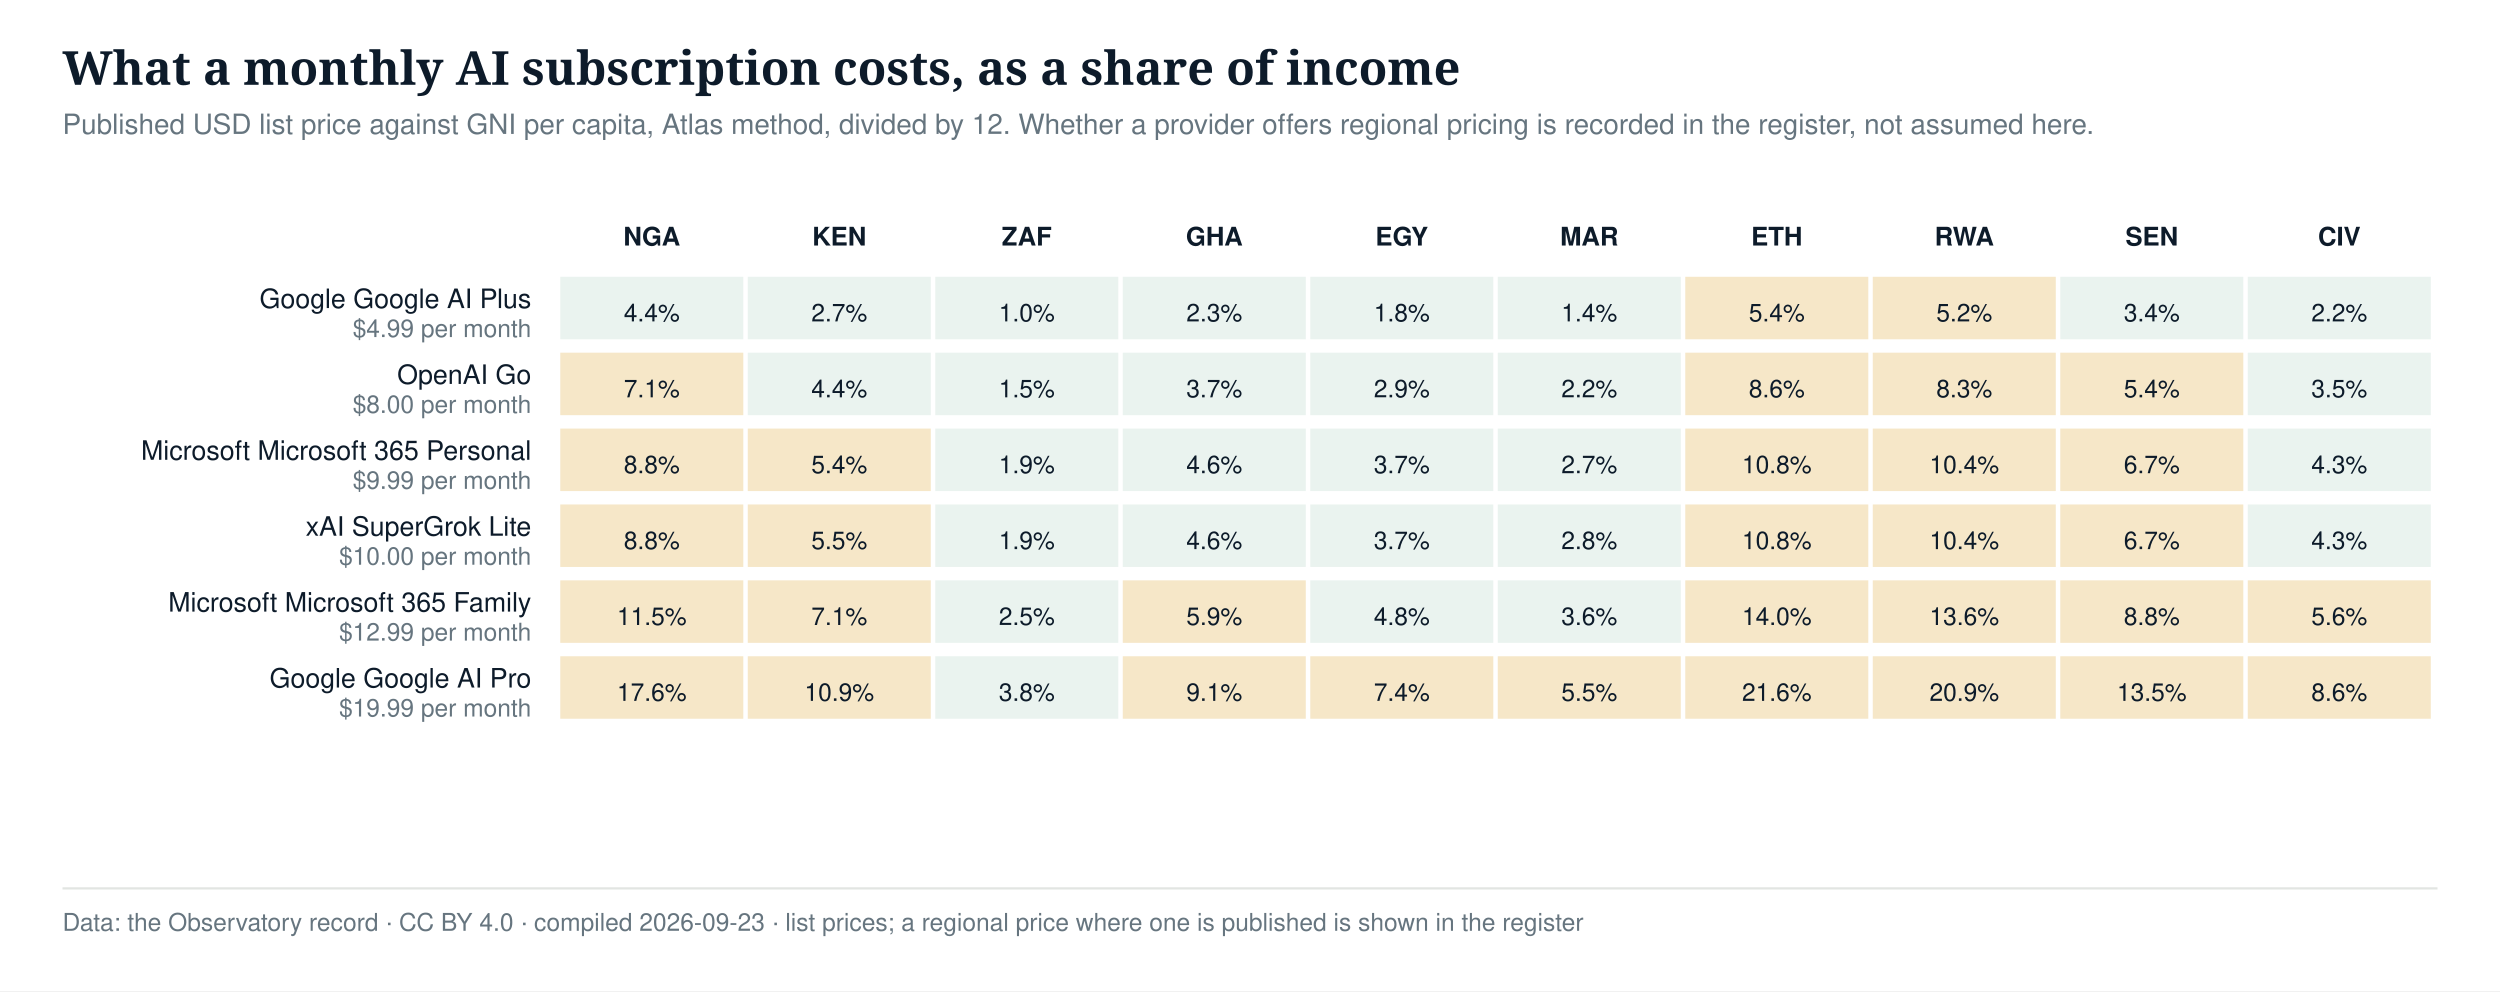
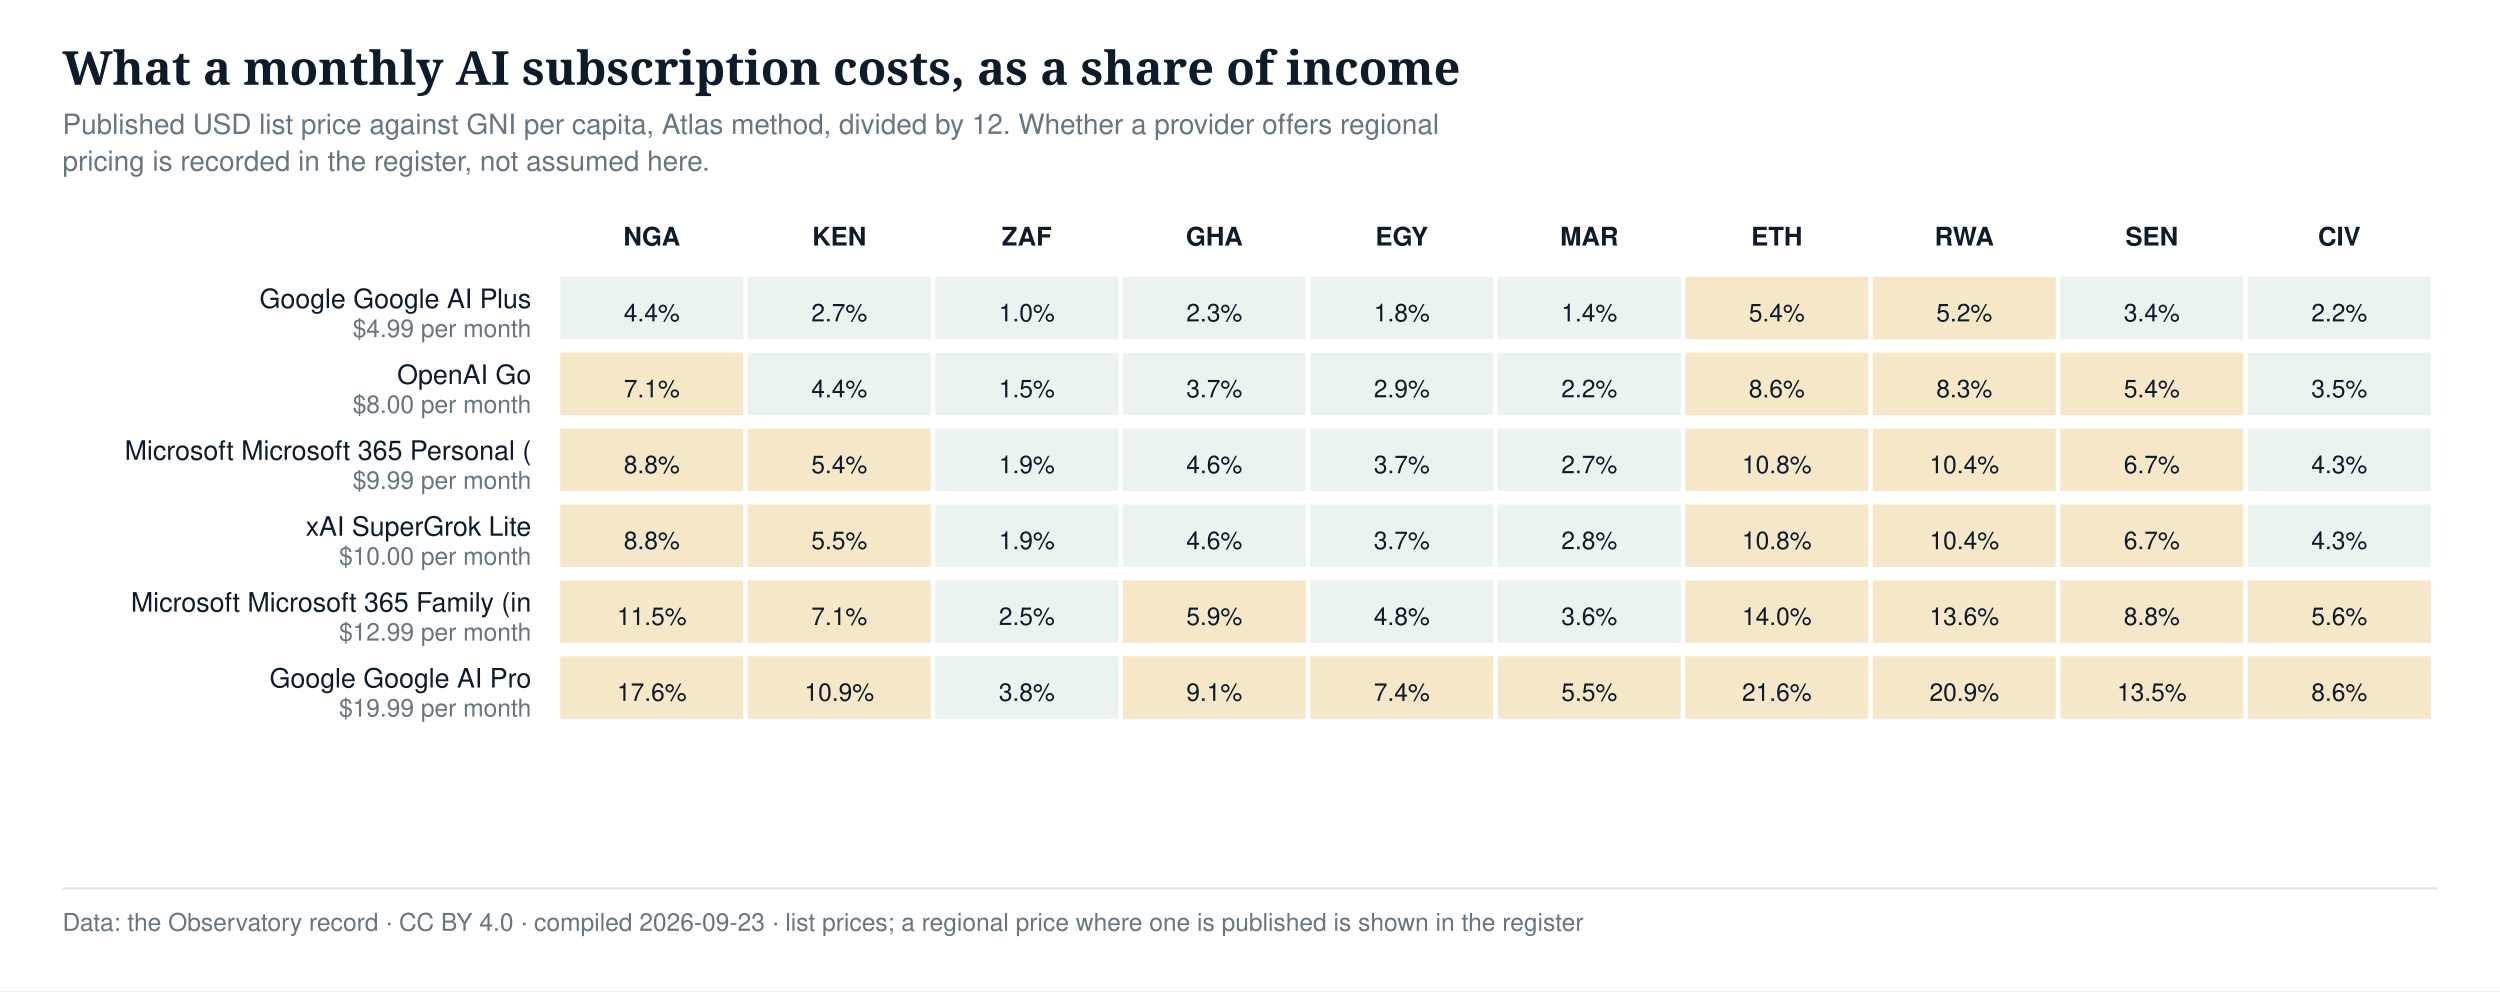
<svg xmlns="http://www.w3.org/2000/svg" viewBox="0 0 1120 444" width="1120" height="444" role="img" aria-label="A grid of subscription tiers against countries showing the monthly list price as a share of monthly income. The same $20 tier runs from under 4% of monthly income in South Africa to over 20% in Ethiopia.">
  <rect width="1120" height="444" fill="#FFFFFF" />
  <text x="28" y="38" font-family="'Source Serif 4',Georgia,serif" font-size="21" font-weight="600" fill="#0D1B2A">What a monthly AI subscription costs, as a share of income</text>
-   <text x="28" y="60" font-family="IBM Plex Sans,-apple-system,'Segoe UI',Helvetica,Arial,sans-serif" font-size="12.5" fill="#66757F">Published USD list price against GNI per capita, Atlas method, divided by 12. Whether a provider offers regional pricing is recorded in the register, not assumed here.</text>
+   <text x="28" y="60.0" font-family="IBM Plex Sans,-apple-system,'Segoe UI',Helvetica,Arial,sans-serif" font-size="12.5" fill="#66757F">Published USD list price against GNI per capita, Atlas method, divided by 12. Whether a provider offers regional</text>
+   <text x="28" y="76.5" font-family="IBM Plex Sans,-apple-system,'Segoe UI',Helvetica,Arial,sans-serif" font-size="12.5" fill="#66757F">pricing is recorded in the register, not assumed here.</text>
  <text x="292.0" y="110" text-anchor="middle" font-family="IBM Plex Sans,-apple-system,'Segoe UI',Helvetica,Arial,sans-serif" font-size="11.5" font-weight="600" fill="#0D1B2A">NGA</text>
  <text x="376.0" y="110" text-anchor="middle" font-family="IBM Plex Sans,-apple-system,'Segoe UI',Helvetica,Arial,sans-serif" font-size="11.5" font-weight="600" fill="#0D1B2A">KEN</text>
  <text x="460.0" y="110" text-anchor="middle" font-family="IBM Plex Sans,-apple-system,'Segoe UI',Helvetica,Arial,sans-serif" font-size="11.5" font-weight="600" fill="#0D1B2A">ZAF</text>
  <text x="544.0" y="110" text-anchor="middle" font-family="IBM Plex Sans,-apple-system,'Segoe UI',Helvetica,Arial,sans-serif" font-size="11.5" font-weight="600" fill="#0D1B2A">GHA</text>
  <text x="628.0" y="110" text-anchor="middle" font-family="IBM Plex Sans,-apple-system,'Segoe UI',Helvetica,Arial,sans-serif" font-size="11.5" font-weight="600" fill="#0D1B2A">EGY</text>
  <text x="712.0" y="110" text-anchor="middle" font-family="IBM Plex Sans,-apple-system,'Segoe UI',Helvetica,Arial,sans-serif" font-size="11.5" font-weight="600" fill="#0D1B2A">MAR</text>
  <text x="796.0" y="110" text-anchor="middle" font-family="IBM Plex Sans,-apple-system,'Segoe UI',Helvetica,Arial,sans-serif" font-size="11.5" font-weight="600" fill="#0D1B2A">ETH</text>
  <text x="880.0" y="110" text-anchor="middle" font-family="IBM Plex Sans,-apple-system,'Segoe UI',Helvetica,Arial,sans-serif" font-size="11.5" font-weight="600" fill="#0D1B2A">RWA</text>
  <text x="964.0" y="110" text-anchor="middle" font-family="IBM Plex Sans,-apple-system,'Segoe UI',Helvetica,Arial,sans-serif" font-size="11.5" font-weight="600" fill="#0D1B2A">SEN</text>
  <text x="1048.0" y="110" text-anchor="middle" font-family="IBM Plex Sans,-apple-system,'Segoe UI',Helvetica,Arial,sans-serif" font-size="11.5" font-weight="600" fill="#0D1B2A">CIV</text>
  <text x="238" y="138" text-anchor="end" font-family="IBM Plex Sans,-apple-system,'Segoe UI',Helvetica,Arial,sans-serif" font-size="12" fill="#0D1B2A">Google Google AI Plus</text>
  <text x="238" y="151" text-anchor="end" font-family="IBM Plex Sans,-apple-system,'Segoe UI',Helvetica,Arial,sans-serif" font-size="11" fill="#66757F">$4.99 per month</text>
  <rect x="251.0" y="124" width="82" height="28" fill="#EAF3EF" />
  <text x="292.0" y="144" text-anchor="middle" font-family="IBM Plex Sans,-apple-system,'Segoe UI',Helvetica,Arial,sans-serif" font-size="11" fill="#0D1B2A">4.4%</text>
  <rect x="335.0" y="124" width="82" height="28" fill="#EAF3EF" />
  <text x="376.0" y="144" text-anchor="middle" font-family="IBM Plex Sans,-apple-system,'Segoe UI',Helvetica,Arial,sans-serif" font-size="11" fill="#0D1B2A">2.7%</text>
  <rect x="419.0" y="124" width="82" height="28" fill="#EAF3EF" />
  <text x="460.0" y="144" text-anchor="middle" font-family="IBM Plex Sans,-apple-system,'Segoe UI',Helvetica,Arial,sans-serif" font-size="11" fill="#0D1B2A">1.0%</text>
  <rect x="503.0" y="124" width="82" height="28" fill="#EAF3EF" />
  <text x="544.0" y="144" text-anchor="middle" font-family="IBM Plex Sans,-apple-system,'Segoe UI',Helvetica,Arial,sans-serif" font-size="11" fill="#0D1B2A">2.3%</text>
  <rect x="587.0" y="124" width="82" height="28" fill="#EAF3EF" />
  <text x="628.0" y="144" text-anchor="middle" font-family="IBM Plex Sans,-apple-system,'Segoe UI',Helvetica,Arial,sans-serif" font-size="11" fill="#0D1B2A">1.8%</text>
  <rect x="671.0" y="124" width="82" height="28" fill="#EAF3EF" />
  <text x="712.0" y="144" text-anchor="middle" font-family="IBM Plex Sans,-apple-system,'Segoe UI',Helvetica,Arial,sans-serif" font-size="11" fill="#0D1B2A">1.4%</text>
  <rect x="755.0" y="124" width="82" height="28" fill="#F6E7C8" />
  <text x="796.0" y="144" text-anchor="middle" font-family="IBM Plex Sans,-apple-system,'Segoe UI',Helvetica,Arial,sans-serif" font-size="11" fill="#0D1B2A">5.4%</text>
  <rect x="839.0" y="124" width="82" height="28" fill="#F6E7C8" />
  <text x="880.0" y="144" text-anchor="middle" font-family="IBM Plex Sans,-apple-system,'Segoe UI',Helvetica,Arial,sans-serif" font-size="11" fill="#0D1B2A">5.2%</text>
  <rect x="923.0" y="124" width="82" height="28" fill="#EAF3EF" />
  <text x="964.0" y="144" text-anchor="middle" font-family="IBM Plex Sans,-apple-system,'Segoe UI',Helvetica,Arial,sans-serif" font-size="11" fill="#0D1B2A">3.4%</text>
  <rect x="1007.0" y="124" width="82" height="28" fill="#EAF3EF" />
  <text x="1048.0" y="144" text-anchor="middle" font-family="IBM Plex Sans,-apple-system,'Segoe UI',Helvetica,Arial,sans-serif" font-size="11" fill="#0D1B2A">2.2%</text>
  <text x="238" y="172" text-anchor="end" font-family="IBM Plex Sans,-apple-system,'Segoe UI',Helvetica,Arial,sans-serif" font-size="12" fill="#0D1B2A">OpenAI Go</text>
  <text x="238" y="185" text-anchor="end" font-family="IBM Plex Sans,-apple-system,'Segoe UI',Helvetica,Arial,sans-serif" font-size="11" fill="#66757F">$8.00 per month</text>
  <rect x="251.0" y="158" width="82" height="28" fill="#F6E7C8" />
  <text x="292.0" y="178" text-anchor="middle" font-family="IBM Plex Sans,-apple-system,'Segoe UI',Helvetica,Arial,sans-serif" font-size="11" fill="#0D1B2A">7.1%</text>
  <rect x="335.0" y="158" width="82" height="28" fill="#EAF3EF" />
  <text x="376.0" y="178" text-anchor="middle" font-family="IBM Plex Sans,-apple-system,'Segoe UI',Helvetica,Arial,sans-serif" font-size="11" fill="#0D1B2A">4.4%</text>
  <rect x="419.0" y="158" width="82" height="28" fill="#EAF3EF" />
  <text x="460.0" y="178" text-anchor="middle" font-family="IBM Plex Sans,-apple-system,'Segoe UI',Helvetica,Arial,sans-serif" font-size="11" fill="#0D1B2A">1.5%</text>
  <rect x="503.0" y="158" width="82" height="28" fill="#EAF3EF" />
  <text x="544.0" y="178" text-anchor="middle" font-family="IBM Plex Sans,-apple-system,'Segoe UI',Helvetica,Arial,sans-serif" font-size="11" fill="#0D1B2A">3.7%</text>
  <rect x="587.0" y="158" width="82" height="28" fill="#EAF3EF" />
  <text x="628.0" y="178" text-anchor="middle" font-family="IBM Plex Sans,-apple-system,'Segoe UI',Helvetica,Arial,sans-serif" font-size="11" fill="#0D1B2A">2.9%</text>
  <rect x="671.0" y="158" width="82" height="28" fill="#EAF3EF" />
  <text x="712.0" y="178" text-anchor="middle" font-family="IBM Plex Sans,-apple-system,'Segoe UI',Helvetica,Arial,sans-serif" font-size="11" fill="#0D1B2A">2.2%</text>
  <rect x="755.0" y="158" width="82" height="28" fill="#F6E7C8" />
  <text x="796.0" y="178" text-anchor="middle" font-family="IBM Plex Sans,-apple-system,'Segoe UI',Helvetica,Arial,sans-serif" font-size="11" fill="#0D1B2A">8.6%</text>
  <rect x="839.0" y="158" width="82" height="28" fill="#F6E7C8" />
  <text x="880.0" y="178" text-anchor="middle" font-family="IBM Plex Sans,-apple-system,'Segoe UI',Helvetica,Arial,sans-serif" font-size="11" fill="#0D1B2A">8.3%</text>
  <rect x="923.0" y="158" width="82" height="28" fill="#F6E7C8" />
  <text x="964.0" y="178" text-anchor="middle" font-family="IBM Plex Sans,-apple-system,'Segoe UI',Helvetica,Arial,sans-serif" font-size="11" fill="#0D1B2A">5.4%</text>
  <rect x="1007.0" y="158" width="82" height="28" fill="#EAF3EF" />
  <text x="1048.0" y="178" text-anchor="middle" font-family="IBM Plex Sans,-apple-system,'Segoe UI',Helvetica,Arial,sans-serif" font-size="11" fill="#0D1B2A">3.5%</text>
-   <text x="238" y="206" text-anchor="end" font-family="IBM Plex Sans,-apple-system,'Segoe UI',Helvetica,Arial,sans-serif" font-size="12" fill="#0D1B2A">Microsoft Microsoft 365 Personal</text>
+   <text x="238" y="206" text-anchor="end" font-family="IBM Plex Sans,-apple-system,'Segoe UI',Helvetica,Arial,sans-serif" font-size="12" fill="#0D1B2A">Microsoft Microsoft 365 Personal (</text>
  <text x="238" y="219" text-anchor="end" font-family="IBM Plex Sans,-apple-system,'Segoe UI',Helvetica,Arial,sans-serif" font-size="11" fill="#66757F">$9.99 per month</text>
  <rect x="251.0" y="192" width="82" height="28" fill="#F6E7C8" />
  <text x="292.0" y="212" text-anchor="middle" font-family="IBM Plex Sans,-apple-system,'Segoe UI',Helvetica,Arial,sans-serif" font-size="11" fill="#0D1B2A">8.8%</text>
  <rect x="335.0" y="192" width="82" height="28" fill="#F6E7C8" />
  <text x="376.0" y="212" text-anchor="middle" font-family="IBM Plex Sans,-apple-system,'Segoe UI',Helvetica,Arial,sans-serif" font-size="11" fill="#0D1B2A">5.4%</text>
  <rect x="419.0" y="192" width="82" height="28" fill="#EAF3EF" />
  <text x="460.0" y="212" text-anchor="middle" font-family="IBM Plex Sans,-apple-system,'Segoe UI',Helvetica,Arial,sans-serif" font-size="11" fill="#0D1B2A">1.9%</text>
  <rect x="503.0" y="192" width="82" height="28" fill="#EAF3EF" />
  <text x="544.0" y="212" text-anchor="middle" font-family="IBM Plex Sans,-apple-system,'Segoe UI',Helvetica,Arial,sans-serif" font-size="11" fill="#0D1B2A">4.6%</text>
  <rect x="587.0" y="192" width="82" height="28" fill="#EAF3EF" />
  <text x="628.0" y="212" text-anchor="middle" font-family="IBM Plex Sans,-apple-system,'Segoe UI',Helvetica,Arial,sans-serif" font-size="11" fill="#0D1B2A">3.7%</text>
  <rect x="671.0" y="192" width="82" height="28" fill="#EAF3EF" />
  <text x="712.0" y="212" text-anchor="middle" font-family="IBM Plex Sans,-apple-system,'Segoe UI',Helvetica,Arial,sans-serif" font-size="11" fill="#0D1B2A">2.7%</text>
  <rect x="755.0" y="192" width="82" height="28" fill="#F6E7C8" />
  <text x="796.0" y="212" text-anchor="middle" font-family="IBM Plex Sans,-apple-system,'Segoe UI',Helvetica,Arial,sans-serif" font-size="11" fill="#0D1B2A">10.8%</text>
  <rect x="839.0" y="192" width="82" height="28" fill="#F6E7C8" />
  <text x="880.0" y="212" text-anchor="middle" font-family="IBM Plex Sans,-apple-system,'Segoe UI',Helvetica,Arial,sans-serif" font-size="11" fill="#0D1B2A">10.4%</text>
  <rect x="923.0" y="192" width="82" height="28" fill="#F6E7C8" />
  <text x="964.0" y="212" text-anchor="middle" font-family="IBM Plex Sans,-apple-system,'Segoe UI',Helvetica,Arial,sans-serif" font-size="11" fill="#0D1B2A">6.7%</text>
  <rect x="1007.0" y="192" width="82" height="28" fill="#EAF3EF" />
  <text x="1048.0" y="212" text-anchor="middle" font-family="IBM Plex Sans,-apple-system,'Segoe UI',Helvetica,Arial,sans-serif" font-size="11" fill="#0D1B2A">4.3%</text>
  <text x="238" y="240" text-anchor="end" font-family="IBM Plex Sans,-apple-system,'Segoe UI',Helvetica,Arial,sans-serif" font-size="12" fill="#0D1B2A">xAI SuperGrok Lite</text>
  <text x="238" y="253" text-anchor="end" font-family="IBM Plex Sans,-apple-system,'Segoe UI',Helvetica,Arial,sans-serif" font-size="11" fill="#66757F">$10.00 per month</text>
  <rect x="251.0" y="226" width="82" height="28" fill="#F6E7C8" />
  <text x="292.0" y="246" text-anchor="middle" font-family="IBM Plex Sans,-apple-system,'Segoe UI',Helvetica,Arial,sans-serif" font-size="11" fill="#0D1B2A">8.8%</text>
  <rect x="335.0" y="226" width="82" height="28" fill="#F6E7C8" />
  <text x="376.0" y="246" text-anchor="middle" font-family="IBM Plex Sans,-apple-system,'Segoe UI',Helvetica,Arial,sans-serif" font-size="11" fill="#0D1B2A">5.5%</text>
  <rect x="419.0" y="226" width="82" height="28" fill="#EAF3EF" />
  <text x="460.0" y="246" text-anchor="middle" font-family="IBM Plex Sans,-apple-system,'Segoe UI',Helvetica,Arial,sans-serif" font-size="11" fill="#0D1B2A">1.9%</text>
  <rect x="503.0" y="226" width="82" height="28" fill="#EAF3EF" />
  <text x="544.0" y="246" text-anchor="middle" font-family="IBM Plex Sans,-apple-system,'Segoe UI',Helvetica,Arial,sans-serif" font-size="11" fill="#0D1B2A">4.6%</text>
  <rect x="587.0" y="226" width="82" height="28" fill="#EAF3EF" />
  <text x="628.0" y="246" text-anchor="middle" font-family="IBM Plex Sans,-apple-system,'Segoe UI',Helvetica,Arial,sans-serif" font-size="11" fill="#0D1B2A">3.7%</text>
  <rect x="671.0" y="226" width="82" height="28" fill="#EAF3EF" />
  <text x="712.0" y="246" text-anchor="middle" font-family="IBM Plex Sans,-apple-system,'Segoe UI',Helvetica,Arial,sans-serif" font-size="11" fill="#0D1B2A">2.8%</text>
  <rect x="755.0" y="226" width="82" height="28" fill="#F6E7C8" />
  <text x="796.0" y="246" text-anchor="middle" font-family="IBM Plex Sans,-apple-system,'Segoe UI',Helvetica,Arial,sans-serif" font-size="11" fill="#0D1B2A">10.8%</text>
  <rect x="839.0" y="226" width="82" height="28" fill="#F6E7C8" />
  <text x="880.0" y="246" text-anchor="middle" font-family="IBM Plex Sans,-apple-system,'Segoe UI',Helvetica,Arial,sans-serif" font-size="11" fill="#0D1B2A">10.4%</text>
  <rect x="923.0" y="226" width="82" height="28" fill="#F6E7C8" />
  <text x="964.0" y="246" text-anchor="middle" font-family="IBM Plex Sans,-apple-system,'Segoe UI',Helvetica,Arial,sans-serif" font-size="11" fill="#0D1B2A">6.7%</text>
  <rect x="1007.0" y="226" width="82" height="28" fill="#EAF3EF" />
  <text x="1048.0" y="246" text-anchor="middle" font-family="IBM Plex Sans,-apple-system,'Segoe UI',Helvetica,Arial,sans-serif" font-size="11" fill="#0D1B2A">4.3%</text>
-   <text x="238" y="274" text-anchor="end" font-family="IBM Plex Sans,-apple-system,'Segoe UI',Helvetica,Arial,sans-serif" font-size="12" fill="#0D1B2A">Microsoft Microsoft 365 Family</text>
+   <text x="238" y="274" text-anchor="end" font-family="IBM Plex Sans,-apple-system,'Segoe UI',Helvetica,Arial,sans-serif" font-size="12" fill="#0D1B2A">Microsoft Microsoft 365 Family (in</text>
  <text x="238" y="287" text-anchor="end" font-family="IBM Plex Sans,-apple-system,'Segoe UI',Helvetica,Arial,sans-serif" font-size="11" fill="#66757F">$12.99 per month</text>
  <rect x="251.0" y="260" width="82" height="28" fill="#F6E7C8" />
  <text x="292.0" y="280" text-anchor="middle" font-family="IBM Plex Sans,-apple-system,'Segoe UI',Helvetica,Arial,sans-serif" font-size="11" fill="#0D1B2A">11.5%</text>
  <rect x="335.0" y="260" width="82" height="28" fill="#F6E7C8" />
  <text x="376.0" y="280" text-anchor="middle" font-family="IBM Plex Sans,-apple-system,'Segoe UI',Helvetica,Arial,sans-serif" font-size="11" fill="#0D1B2A">7.1%</text>
  <rect x="419.0" y="260" width="82" height="28" fill="#EAF3EF" />
  <text x="460.0" y="280" text-anchor="middle" font-family="IBM Plex Sans,-apple-system,'Segoe UI',Helvetica,Arial,sans-serif" font-size="11" fill="#0D1B2A">2.5%</text>
  <rect x="503.0" y="260" width="82" height="28" fill="#F6E7C8" />
  <text x="544.0" y="280" text-anchor="middle" font-family="IBM Plex Sans,-apple-system,'Segoe UI',Helvetica,Arial,sans-serif" font-size="11" fill="#0D1B2A">5.9%</text>
  <rect x="587.0" y="260" width="82" height="28" fill="#EAF3EF" />
  <text x="628.0" y="280" text-anchor="middle" font-family="IBM Plex Sans,-apple-system,'Segoe UI',Helvetica,Arial,sans-serif" font-size="11" fill="#0D1B2A">4.8%</text>
  <rect x="671.0" y="260" width="82" height="28" fill="#EAF3EF" />
  <text x="712.0" y="280" text-anchor="middle" font-family="IBM Plex Sans,-apple-system,'Segoe UI',Helvetica,Arial,sans-serif" font-size="11" fill="#0D1B2A">3.6%</text>
  <rect x="755.0" y="260" width="82" height="28" fill="#F6E7C8" />
  <text x="796.0" y="280" text-anchor="middle" font-family="IBM Plex Sans,-apple-system,'Segoe UI',Helvetica,Arial,sans-serif" font-size="11" fill="#0D1B2A">14.0%</text>
  <rect x="839.0" y="260" width="82" height="28" fill="#F6E7C8" />
  <text x="880.0" y="280" text-anchor="middle" font-family="IBM Plex Sans,-apple-system,'Segoe UI',Helvetica,Arial,sans-serif" font-size="11" fill="#0D1B2A">13.6%</text>
  <rect x="923.0" y="260" width="82" height="28" fill="#F6E7C8" />
  <text x="964.0" y="280" text-anchor="middle" font-family="IBM Plex Sans,-apple-system,'Segoe UI',Helvetica,Arial,sans-serif" font-size="11" fill="#0D1B2A">8.8%</text>
  <rect x="1007.0" y="260" width="82" height="28" fill="#F6E7C8" />
  <text x="1048.0" y="280" text-anchor="middle" font-family="IBM Plex Sans,-apple-system,'Segoe UI',Helvetica,Arial,sans-serif" font-size="11" fill="#0D1B2A">5.6%</text>
  <text x="238" y="308" text-anchor="end" font-family="IBM Plex Sans,-apple-system,'Segoe UI',Helvetica,Arial,sans-serif" font-size="12" fill="#0D1B2A">Google Google AI Pro</text>
  <text x="238" y="321" text-anchor="end" font-family="IBM Plex Sans,-apple-system,'Segoe UI',Helvetica,Arial,sans-serif" font-size="11" fill="#66757F">$19.99 per month</text>
  <rect x="251.0" y="294" width="82" height="28" fill="#F6E7C8" />
  <text x="292.0" y="314" text-anchor="middle" font-family="IBM Plex Sans,-apple-system,'Segoe UI',Helvetica,Arial,sans-serif" font-size="11" fill="#0D1B2A">17.6%</text>
  <rect x="335.0" y="294" width="82" height="28" fill="#F6E7C8" />
  <text x="376.0" y="314" text-anchor="middle" font-family="IBM Plex Sans,-apple-system,'Segoe UI',Helvetica,Arial,sans-serif" font-size="11" fill="#0D1B2A">10.9%</text>
  <rect x="419.0" y="294" width="82" height="28" fill="#EAF3EF" />
  <text x="460.0" y="314" text-anchor="middle" font-family="IBM Plex Sans,-apple-system,'Segoe UI',Helvetica,Arial,sans-serif" font-size="11" fill="#0D1B2A">3.8%</text>
  <rect x="503.0" y="294" width="82" height="28" fill="#F6E7C8" />
  <text x="544.0" y="314" text-anchor="middle" font-family="IBM Plex Sans,-apple-system,'Segoe UI',Helvetica,Arial,sans-serif" font-size="11" fill="#0D1B2A">9.1%</text>
  <rect x="587.0" y="294" width="82" height="28" fill="#F6E7C8" />
  <text x="628.0" y="314" text-anchor="middle" font-family="IBM Plex Sans,-apple-system,'Segoe UI',Helvetica,Arial,sans-serif" font-size="11" fill="#0D1B2A">7.4%</text>
  <rect x="671.0" y="294" width="82" height="28" fill="#F6E7C8" />
  <text x="712.0" y="314" text-anchor="middle" font-family="IBM Plex Sans,-apple-system,'Segoe UI',Helvetica,Arial,sans-serif" font-size="11" fill="#0D1B2A">5.5%</text>
  <rect x="755.0" y="294" width="82" height="28" fill="#F6E7C8" />
  <text x="796.0" y="314" text-anchor="middle" font-family="IBM Plex Sans,-apple-system,'Segoe UI',Helvetica,Arial,sans-serif" font-size="11" fill="#0D1B2A">21.6%</text>
  <rect x="839.0" y="294" width="82" height="28" fill="#F6E7C8" />
  <text x="880.0" y="314" text-anchor="middle" font-family="IBM Plex Sans,-apple-system,'Segoe UI',Helvetica,Arial,sans-serif" font-size="11" fill="#0D1B2A">20.9%</text>
  <rect x="923.0" y="294" width="82" height="28" fill="#F6E7C8" />
  <text x="964.0" y="314" text-anchor="middle" font-family="IBM Plex Sans,-apple-system,'Segoe UI',Helvetica,Arial,sans-serif" font-size="11" fill="#0D1B2A">13.5%</text>
  <rect x="1007.0" y="294" width="82" height="28" fill="#F6E7C8" />
  <text x="1048.0" y="314" text-anchor="middle" font-family="IBM Plex Sans,-apple-system,'Segoe UI',Helvetica,Arial,sans-serif" font-size="11" fill="#0D1B2A">8.6%</text>
  <line x1="28" y1="398" x2="1092" y2="398" stroke="#E2E5E2" />
  <text x="28" y="417" font-family="IBM Plex Sans,-apple-system,'Segoe UI',Helvetica,Arial,sans-serif" font-size="11" fill="#66757F">Data: the Observatory record · CC BY 4.0 · compiled 2026-09-23 · list prices; a regional price where one is published is shown in the register</text>
</svg>
